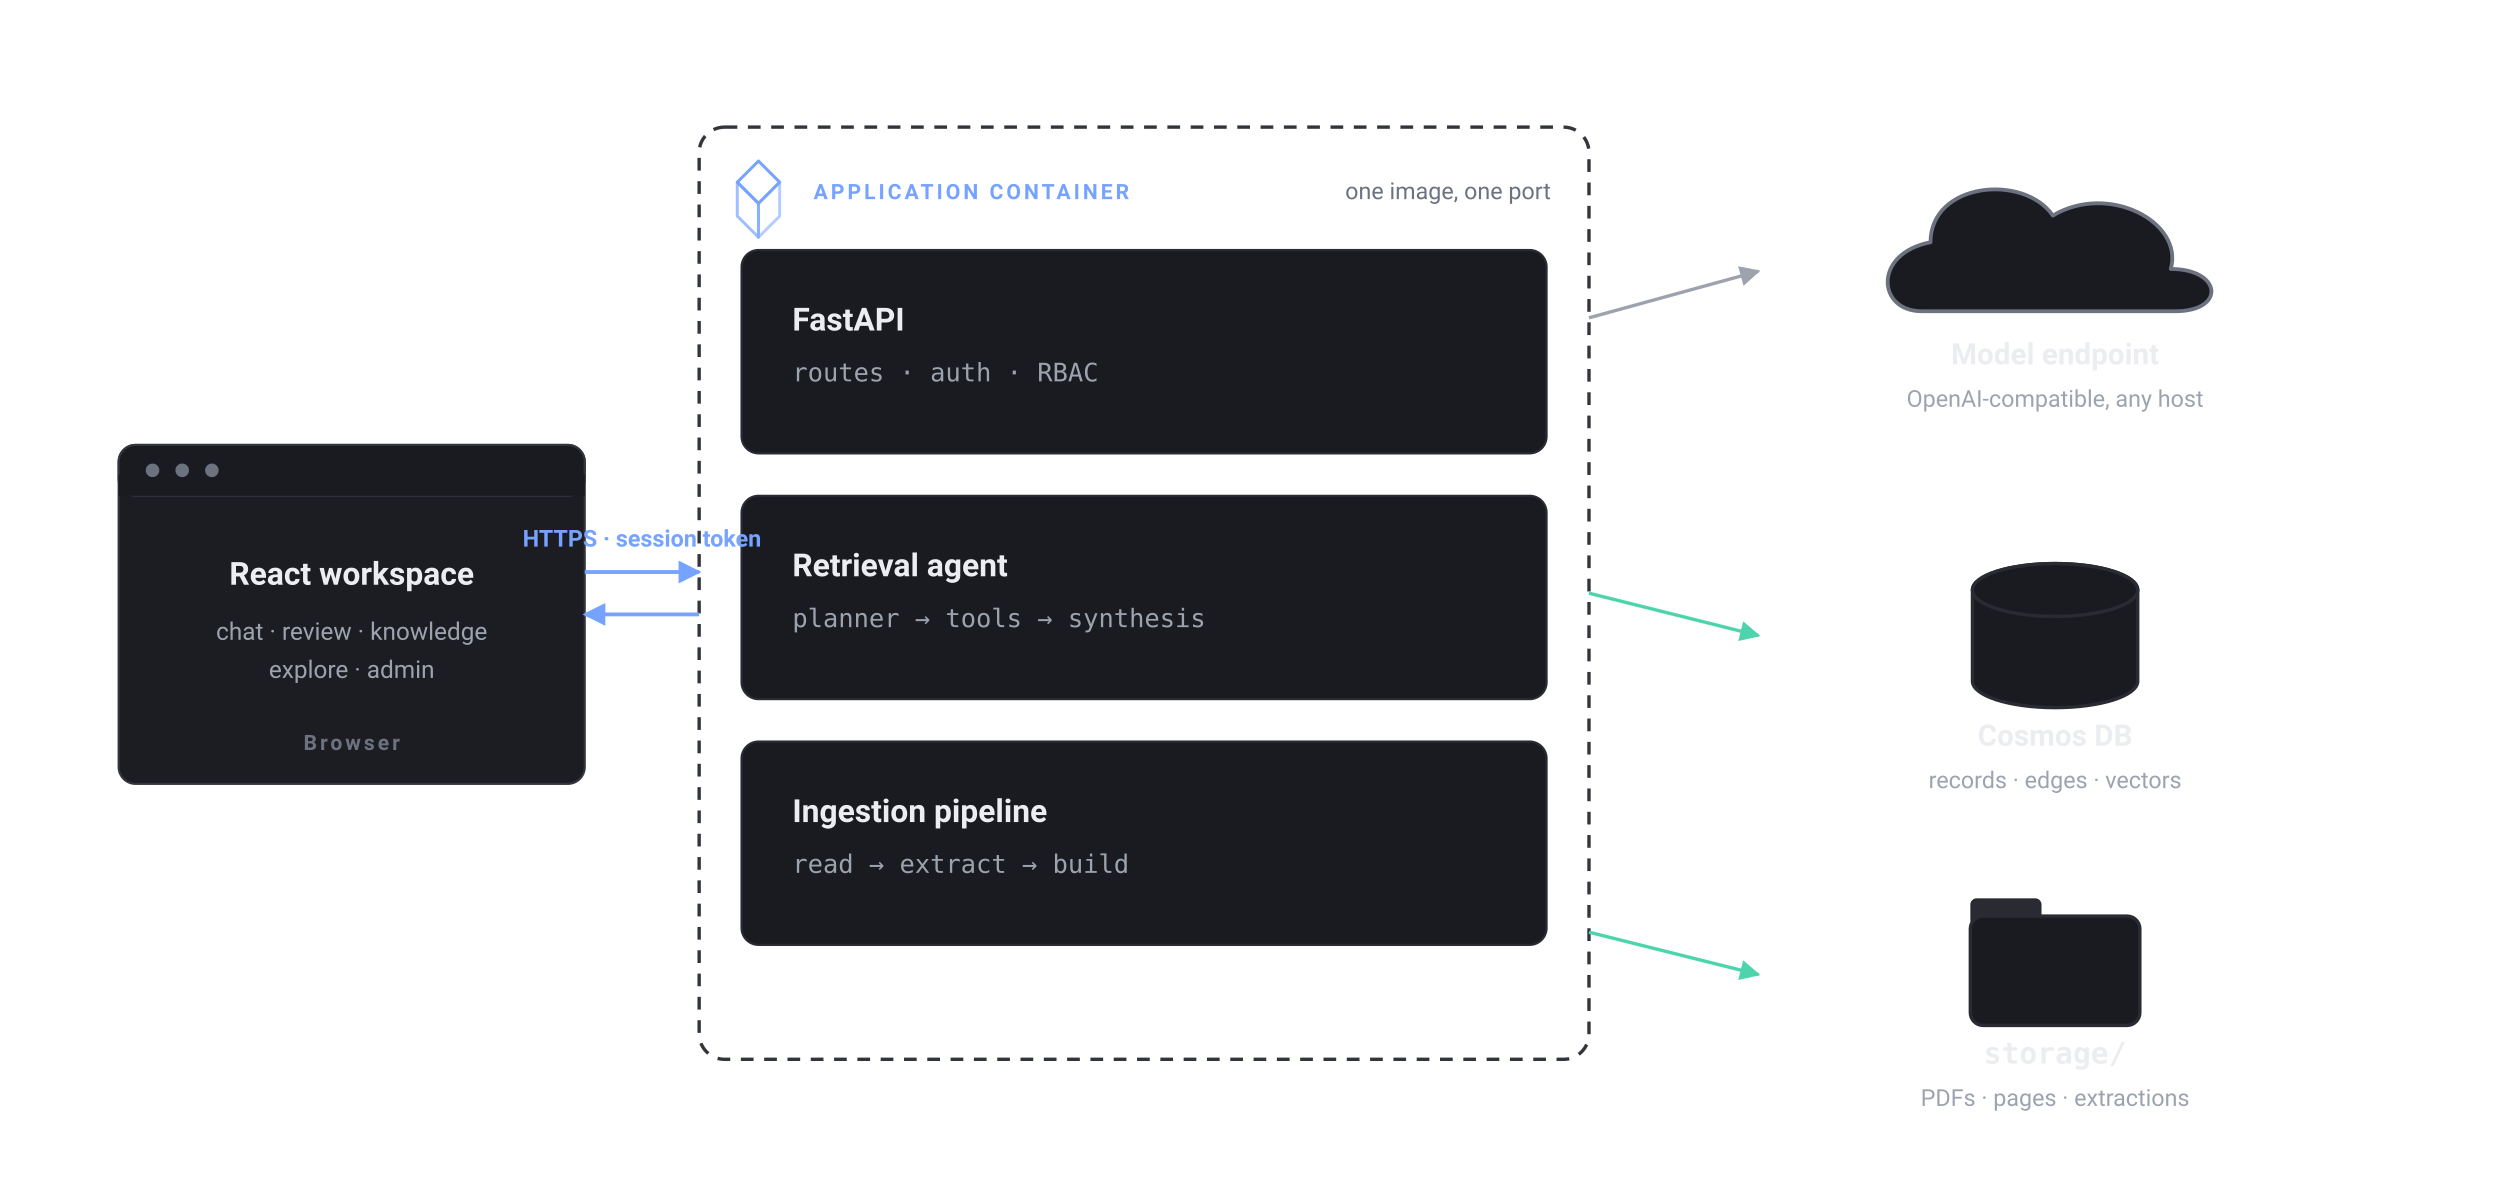
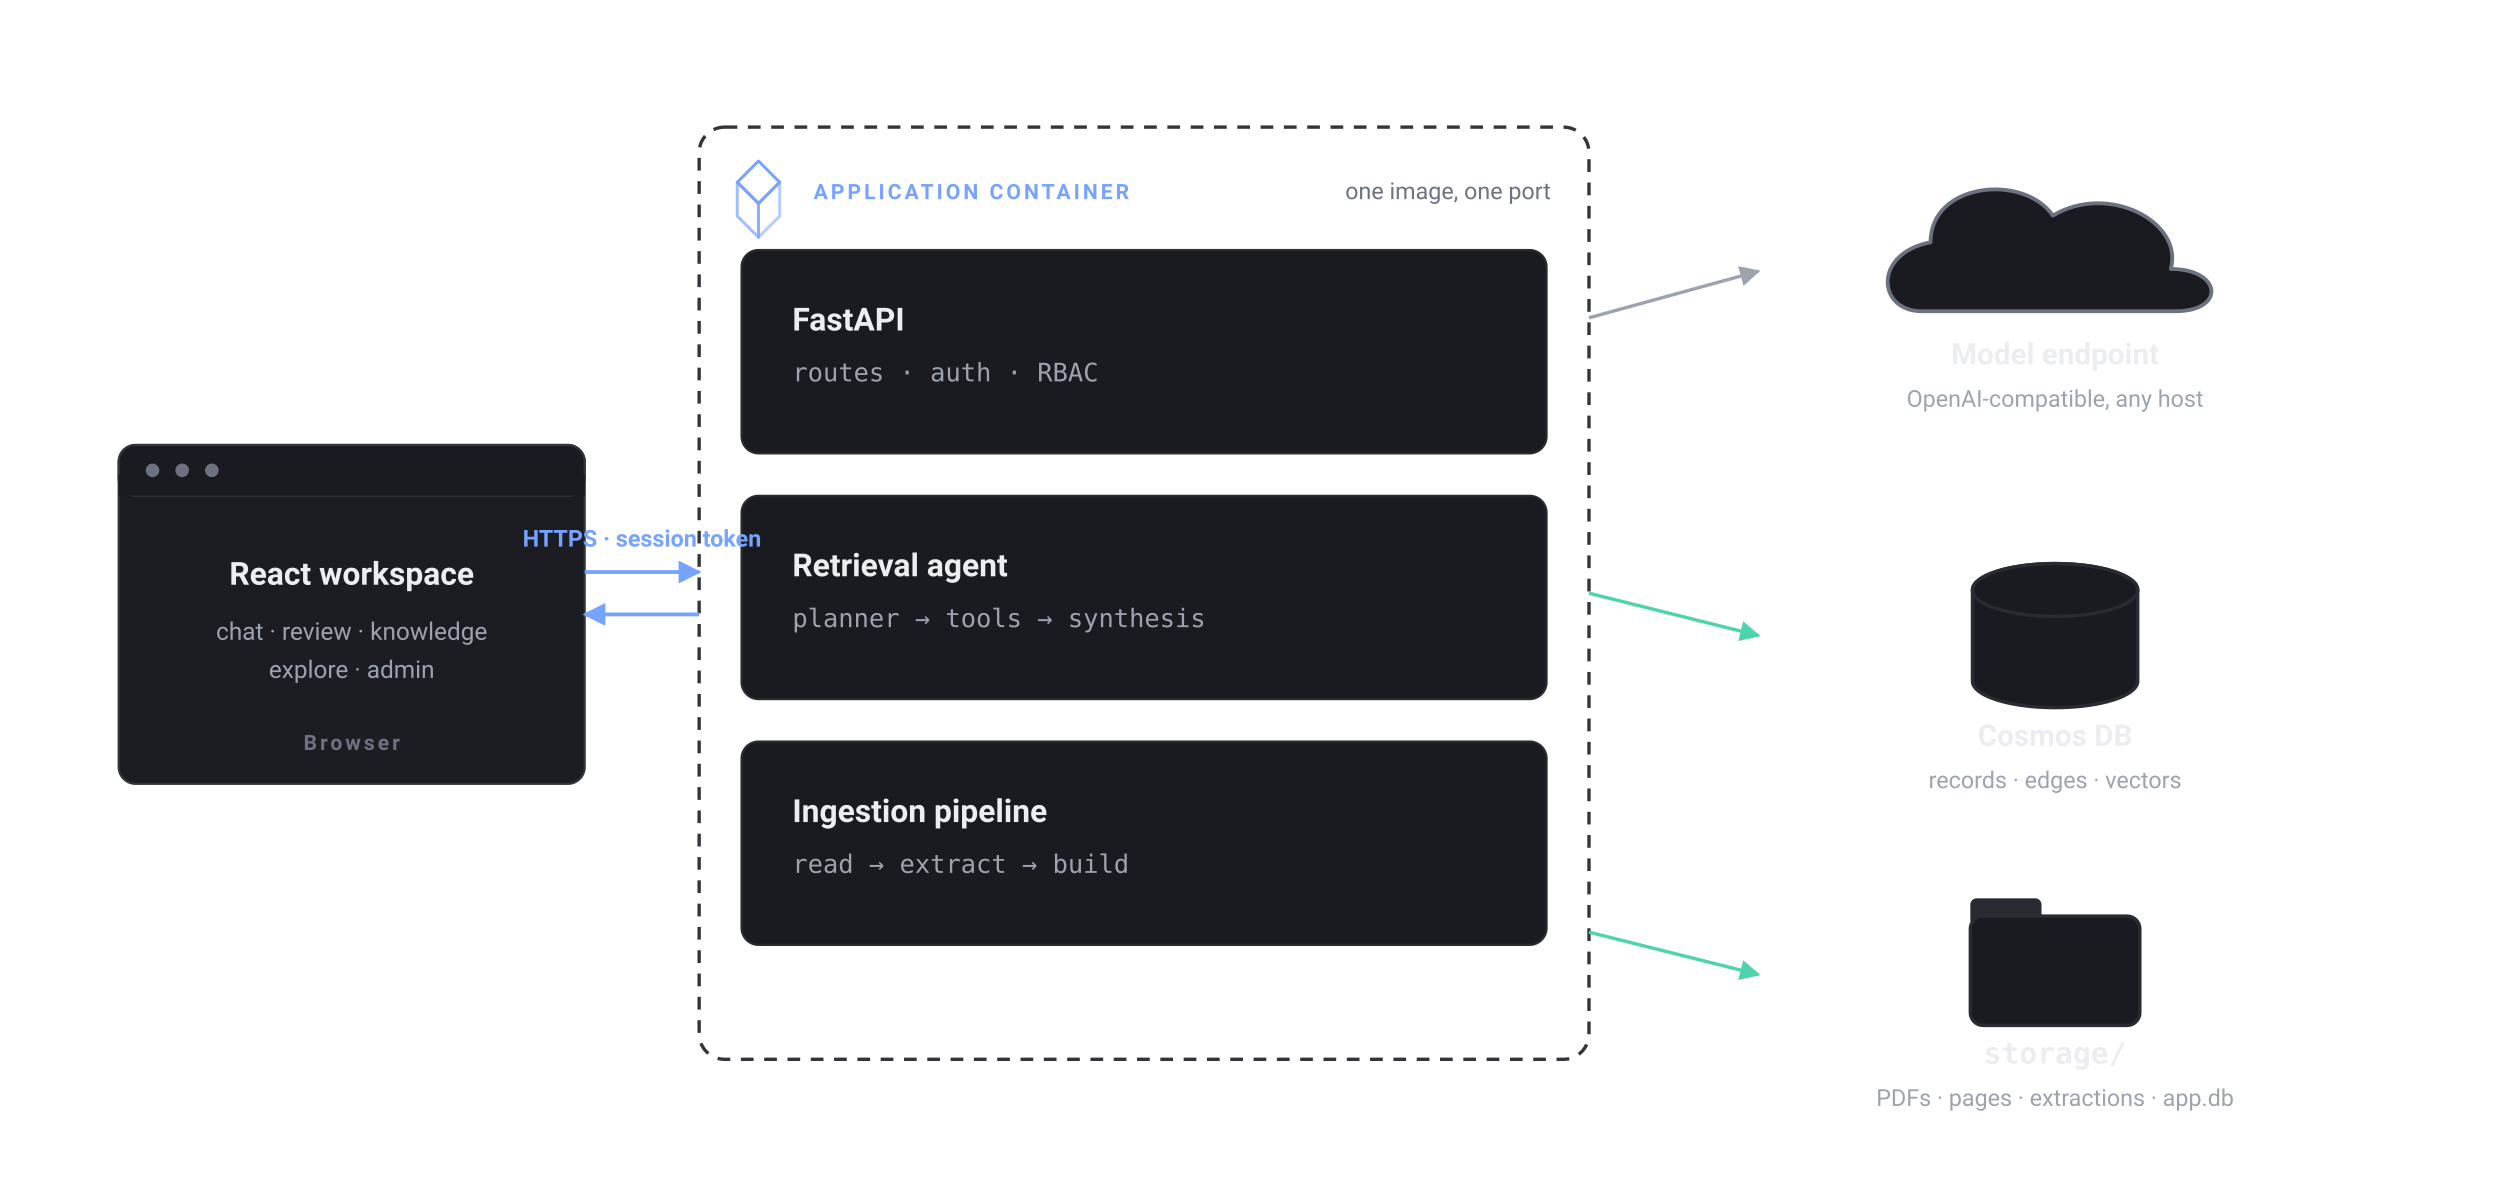
<svg xmlns="http://www.w3.org/2000/svg" viewBox="0 0 1180 560" width="1180" height="560" role="img" aria-labelledby="t d">
  <defs>
    <marker id="head" viewBox="0 0 10 10" refX="9" refY="5" markerWidth="6" markerHeight="6" orient="auto-start-reverse">
      <path d="M 0 0 L 10 5 L 0 10 z" fill="context-stroke" />
    </marker>
  </defs>
  <rect x="56" y="210" width="220" height="160" rx="8" fill="#1c1d23" stroke="#33353d" stroke-width="1" />
  <rect x="56" y="210" width="220" height="24" rx="8" fill="#1a1b21" stroke="#33353d" stroke-width="1" />
  <rect x="56" y="224" width="220" height="10" rx="0" fill="#1a1b21" />
  <circle cx="72" cy="222" r="3.2" fill="#6c7280" />
  <circle cx="86" cy="222" r="3.2" fill="#6c7280" />
  <circle cx="100" cy="222" r="3.2" fill="#6c7280" />
  <text x="166.0" y="276" font-family="ui-sans-serif,-apple-system,BlinkMacSystemFont,'Segoe UI',Roboto,'Helvetica Neue',sans-serif" font-size="15" font-weight="700" fill="#ecedf1" text-anchor="middle">React workspace</text>
  <text x="166.0" y="302" font-family="ui-sans-serif,-apple-system,BlinkMacSystemFont,'Segoe UI',Roboto,'Helvetica Neue',sans-serif" font-size="11.5" font-weight="400" fill="#9da3ae" text-anchor="middle">chat · review · knowledge</text>
  <text x="166.0" y="320" font-family="ui-sans-serif,-apple-system,BlinkMacSystemFont,'Segoe UI',Roboto,'Helvetica Neue',sans-serif" font-size="11.5" font-weight="400" fill="#9da3ae" text-anchor="middle">explore · admin</text>
  <text x="166.0" y="354" font-family="ui-sans-serif,-apple-system,BlinkMacSystemFont,'Segoe UI',Roboto,'Helvetica Neue',sans-serif" font-size="10" font-weight="700" fill="#6c7280" text-anchor="middle" letter-spacing="1.4">Browser</text>
  <rect x="330" y="60" width="420" height="440" rx="12" fill="none" stroke="#33353d" stroke-width="1.6" stroke-dasharray="6 5" />
  <path d="M 348 86.0 L 358.0 76 L 368 86.0 L 358.0 96 Z" fill="none" stroke="#76a3ff" stroke-width="1.4" stroke-linejoin="round" />
  <path d="M 348 86.0 L 358.0 96 L 358.0 112.0 L 348 102.0 Z" fill="none" stroke="#76a3ff" stroke-width="1.4" stroke-linejoin="round" opacity="0.7" />
  <path d="M 368 86.0 L 358.0 96 L 358.0 112.0 L 368 102.0 Z" fill="none" stroke="#76a3ff" stroke-width="1.4" stroke-linejoin="round" opacity="0.55" />
  <text x="384" y="94" font-family="ui-sans-serif,-apple-system,BlinkMacSystemFont,'Segoe UI',Roboto,'Helvetica Neue',sans-serif" font-size="10" font-weight="700" fill="#76a3ff" letter-spacing="1.4">APPLICATION CONTAINER</text>
  <text x="732" y="94" font-family="ui-sans-serif,-apple-system,BlinkMacSystemFont,'Segoe UI',Roboto,'Helvetica Neue',sans-serif" font-size="11" font-weight="400" fill="#6c7280" text-anchor="end">one image, one port</text>
  <rect x="350" y="118" width="380" height="96" rx="8" fill="#1a1b21" stroke="#2a2b32" stroke-width="1" />
  <text x="374" y="156" font-family="ui-sans-serif,-apple-system,BlinkMacSystemFont,'Segoe UI',Roboto,'Helvetica Neue',sans-serif" font-size="15" font-weight="700" fill="#ecedf1">FastAPI</text>
  <text x="374" y="180" font-family="ui-monospace,'Cascadia Code','SF Mono',Menlo,Consolas,monospace" font-size="12" font-weight="400" fill="#9da3ae">routes · auth · RBAC</text>
  <rect x="350" y="234" width="380" height="96" rx="8" fill="#1a1b21" stroke="#2a2b32" stroke-width="1" />
  <text x="374" y="272" font-family="ui-sans-serif,-apple-system,BlinkMacSystemFont,'Segoe UI',Roboto,'Helvetica Neue',sans-serif" font-size="15" font-weight="700" fill="#ecedf1">Retrieval agent</text>
  <text x="374" y="296" font-family="ui-monospace,'Cascadia Code','SF Mono',Menlo,Consolas,monospace" font-size="12" font-weight="400" fill="#9da3ae">planner → tools → synthesis</text>
  <rect x="350" y="350" width="380" height="96" rx="8" fill="#1a1b21" stroke="#2a2b32" stroke-width="1" />
  <text x="374" y="388" font-family="ui-sans-serif,-apple-system,BlinkMacSystemFont,'Segoe UI',Roboto,'Helvetica Neue',sans-serif" font-size="15" font-weight="700" fill="#ecedf1">Ingestion pipeline</text>
  <text x="374" y="412" font-family="ui-monospace,'Cascadia Code','SF Mono',Menlo,Consolas,monospace" font-size="12" font-weight="400" fill="#9da3ae">read → extract → build</text>
  <path d="M 907.0 146.9 C 886.0 146.9 883.9 119.6 911.2 114.35 C 911.2 86.0 955.3 81.8 968.95 101.75 C 995.2 86.0 1030.9 104.9 1024.6 126.95 C 1048.75 126.95 1050.85 146.9 1026.7 146.9 Z" fill="#1a1b21" stroke="#6c7280" stroke-width="1.8" stroke-linejoin="round" />
  <text x="970.0" y="172" font-family="ui-sans-serif,-apple-system,BlinkMacSystemFont,'Segoe UI',Roboto,'Helvetica Neue',sans-serif" font-size="14" font-weight="700" fill="#ecedf1" text-anchor="middle">Model endpoint</text>
  <text x="970.0" y="192" font-family="ui-sans-serif,-apple-system,BlinkMacSystemFont,'Segoe UI',Roboto,'Helvetica Neue',sans-serif" font-size="11" font-weight="400" fill="#9da3ae" text-anchor="middle">OpenAI-compatible, any host</text>
  <path d="M 931.0 278.48 L 931.0 321.52 A 39.0 12.48 0 0 0 1009.0 321.52 L 1009.0 278.48 A 39.0 12.48 0 0 0 931.0 278.48 Z" fill="#1a1b21" stroke="#2a2b32" stroke-width="1.6" />
  <ellipse cx="970.0" cy="278.48" rx="39.0" ry="12.48" fill="#1a1b21" stroke="#2a2b32" stroke-width="1.6" />
  <text x="970.0" y="352" font-family="ui-sans-serif,-apple-system,BlinkMacSystemFont,'Segoe UI',Roboto,'Helvetica Neue',sans-serif" font-size="14" font-weight="700" fill="#ecedf1" text-anchor="middle">Cosmos DB</text>
  <text x="970.0" y="372" font-family="ui-sans-serif,-apple-system,BlinkMacSystemFont,'Segoe UI',Roboto,'Helvetica Neue',sans-serif" font-size="11" font-weight="400" fill="#9da3ae" text-anchor="middle">records · edges · vectors</text>
  <rect x="930.0" y="424" width="33.6" height="13.2" rx="3" fill="#2a2b32" />
  <rect x="930.0" y="432.4" width="80" height="51.6" rx="6" fill="#1a1b21" stroke="#2a2b32" stroke-width="1.6" />
  <text x="970.0" y="502" font-family="ui-monospace,'Cascadia Code','SF Mono',Menlo,Consolas,monospace" font-size="14" font-weight="700" fill="#ecedf1" text-anchor="middle">storage/</text>
-   <text x="970.0" y="522" font-family="ui-sans-serif,-apple-system,BlinkMacSystemFont,'Segoe UI',Roboto,'Helvetica Neue',sans-serif" font-size="11" font-weight="400" fill="#9da3ae" text-anchor="middle">PDFs · pages · extractions</text>
+   <text x="970.0" y="522" font-family="ui-sans-serif,-apple-system,BlinkMacSystemFont,'Segoe UI',Roboto,'Helvetica Neue',sans-serif" font-size="11" font-weight="400" fill="#9da3ae" text-anchor="middle">PDFs · pages · extractions · app.db</text>
  <line x1="276" y1="270.0" x2="330" y2="270.0" stroke="#76a3ff" stroke-width="1.8" marker-end="url(#head)" />
  <line x1="330" y1="290.0" x2="276" y2="290.0" stroke="#76a3ff" stroke-width="1.8" marker-end="url(#head)" />
  <text x="303.0" y="258.0" font-family="ui-sans-serif,-apple-system,BlinkMacSystemFont,'Segoe UI',Roboto,'Helvetica Neue',sans-serif" font-size="11" font-weight="600" fill="#76a3ff" text-anchor="middle">HTTPS · session token</text>
  <line x1="750" y1="150" x2="830" y2="128" stroke="#9da3ae" stroke-width="1.6" marker-end="url(#head)" />
  <line x1="750" y1="280.0" x2="830" y2="300" stroke="#4dd4ac" stroke-width="1.6" marker-end="url(#head)" />
  <line x1="750" y1="440" x2="830" y2="460" stroke="#4dd4ac" stroke-width="1.6" marker-end="url(#head)" />
</svg>
